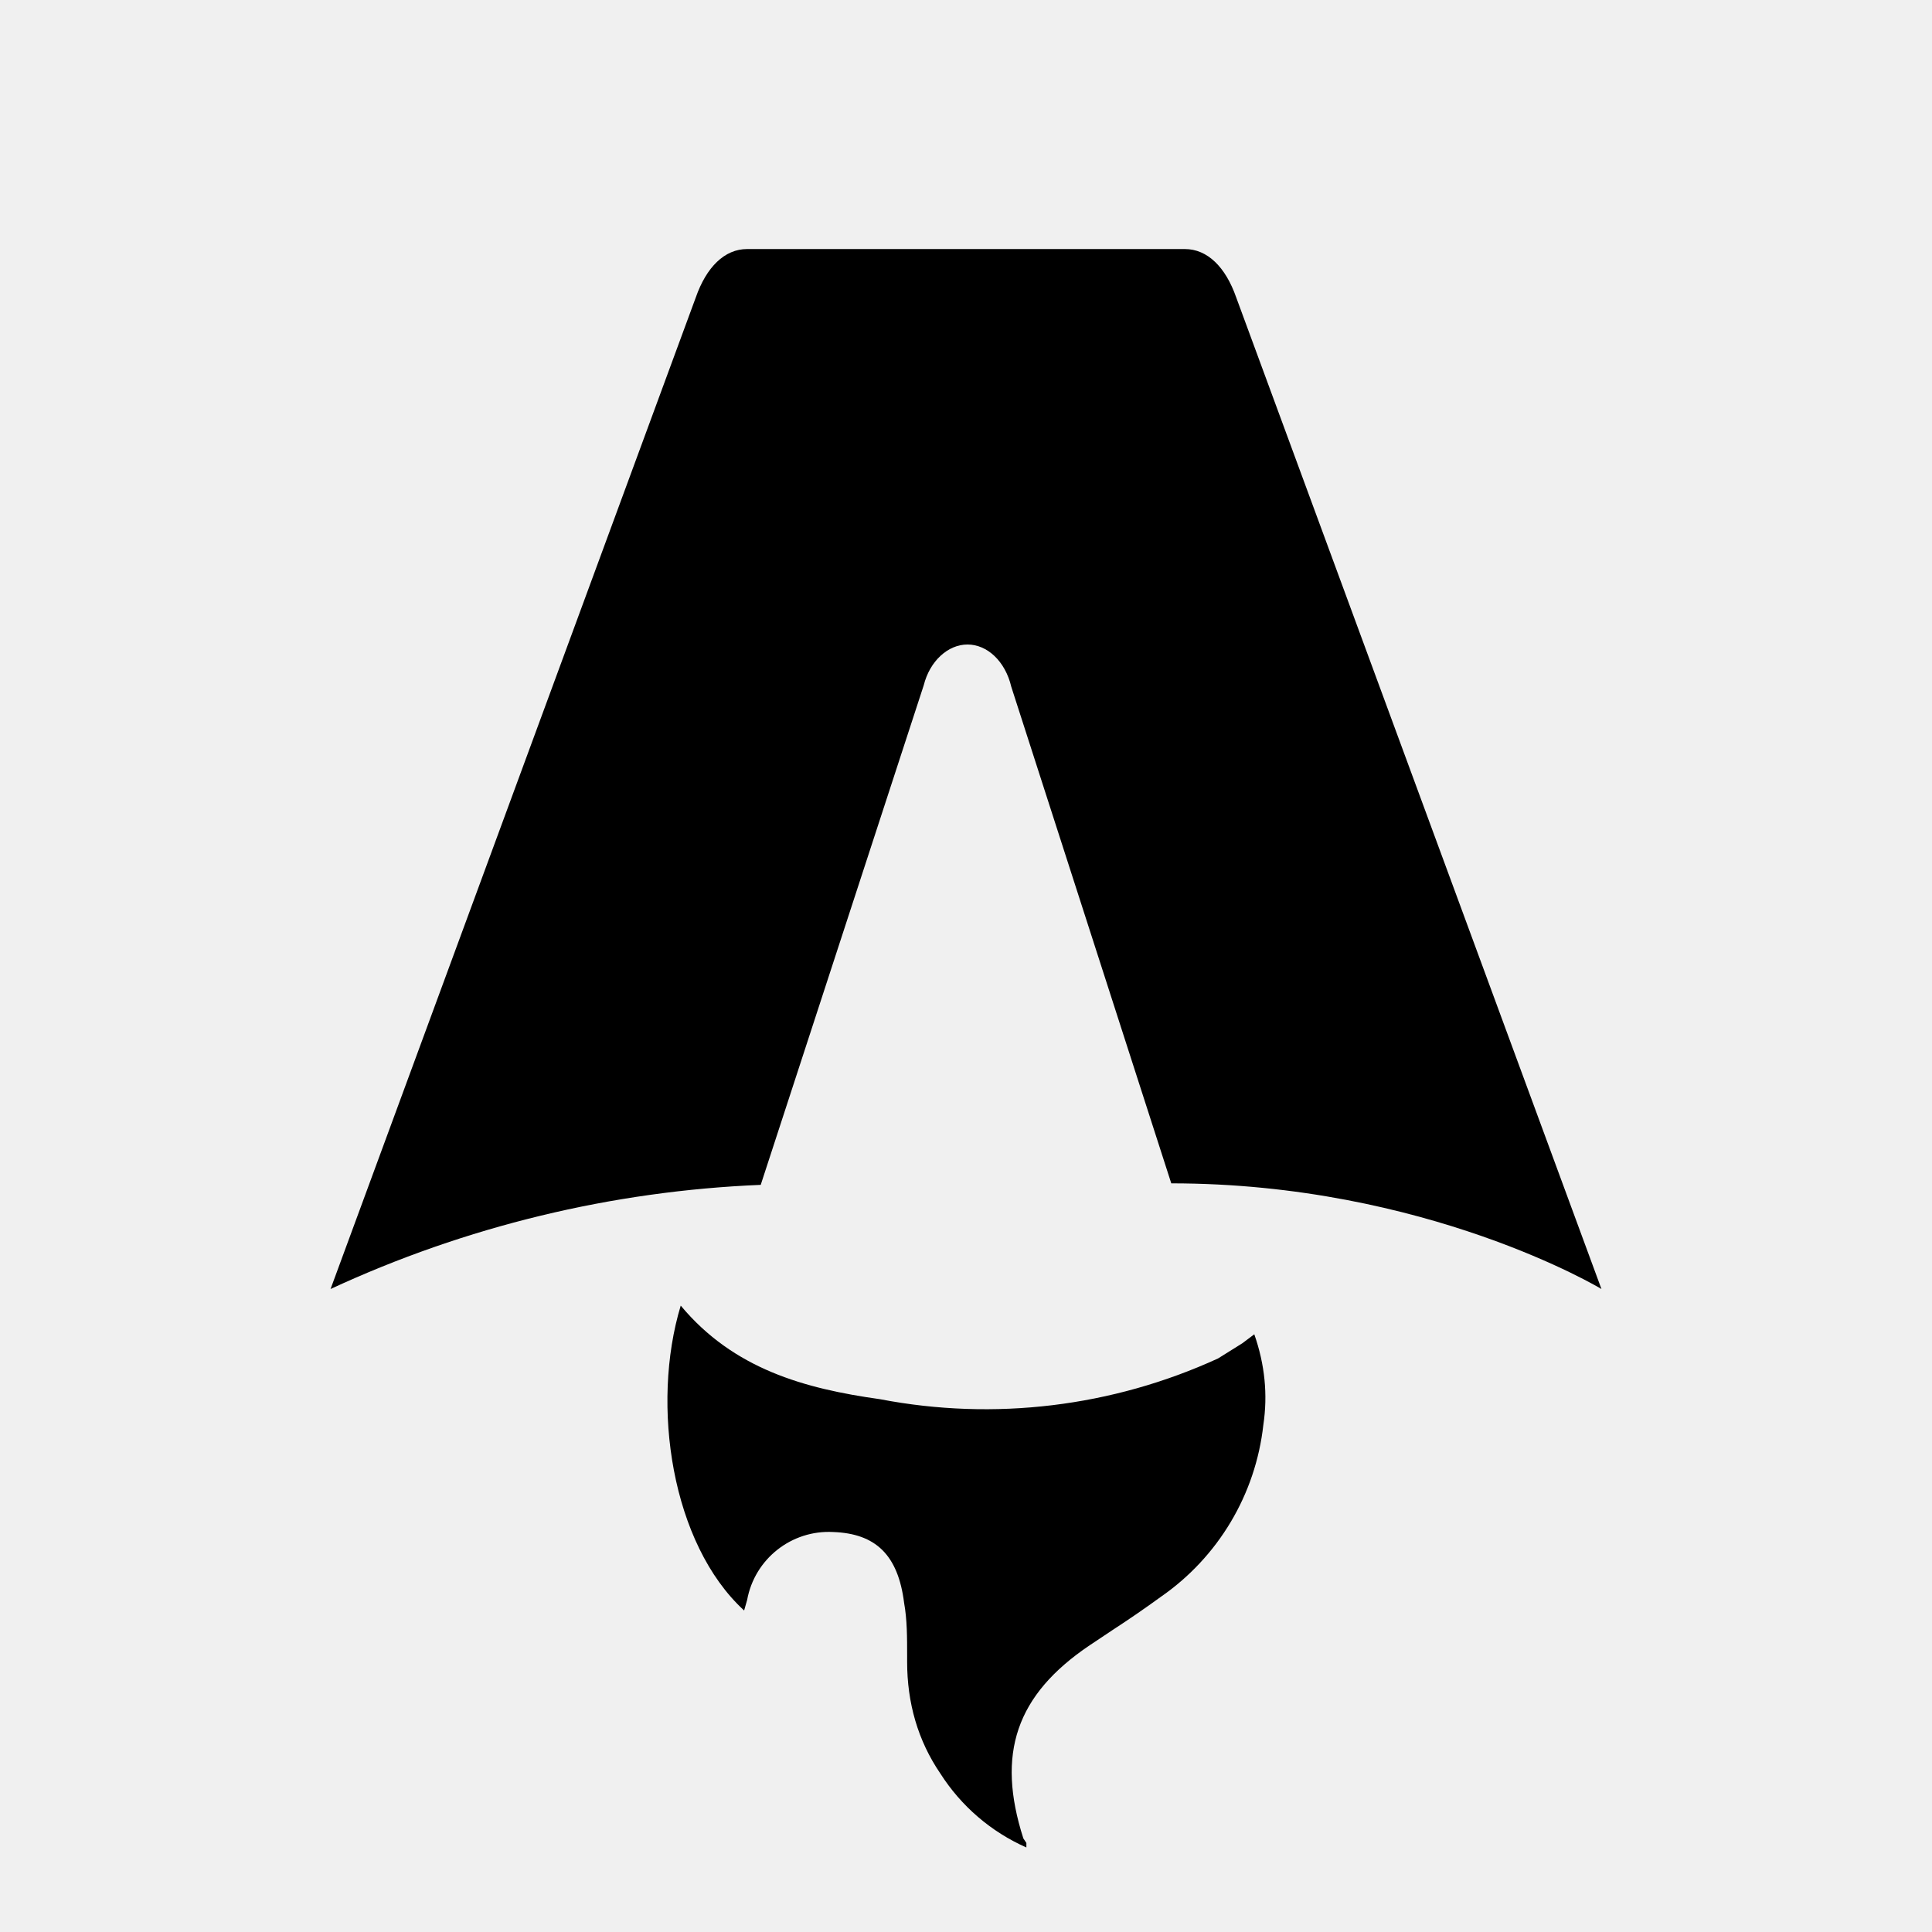
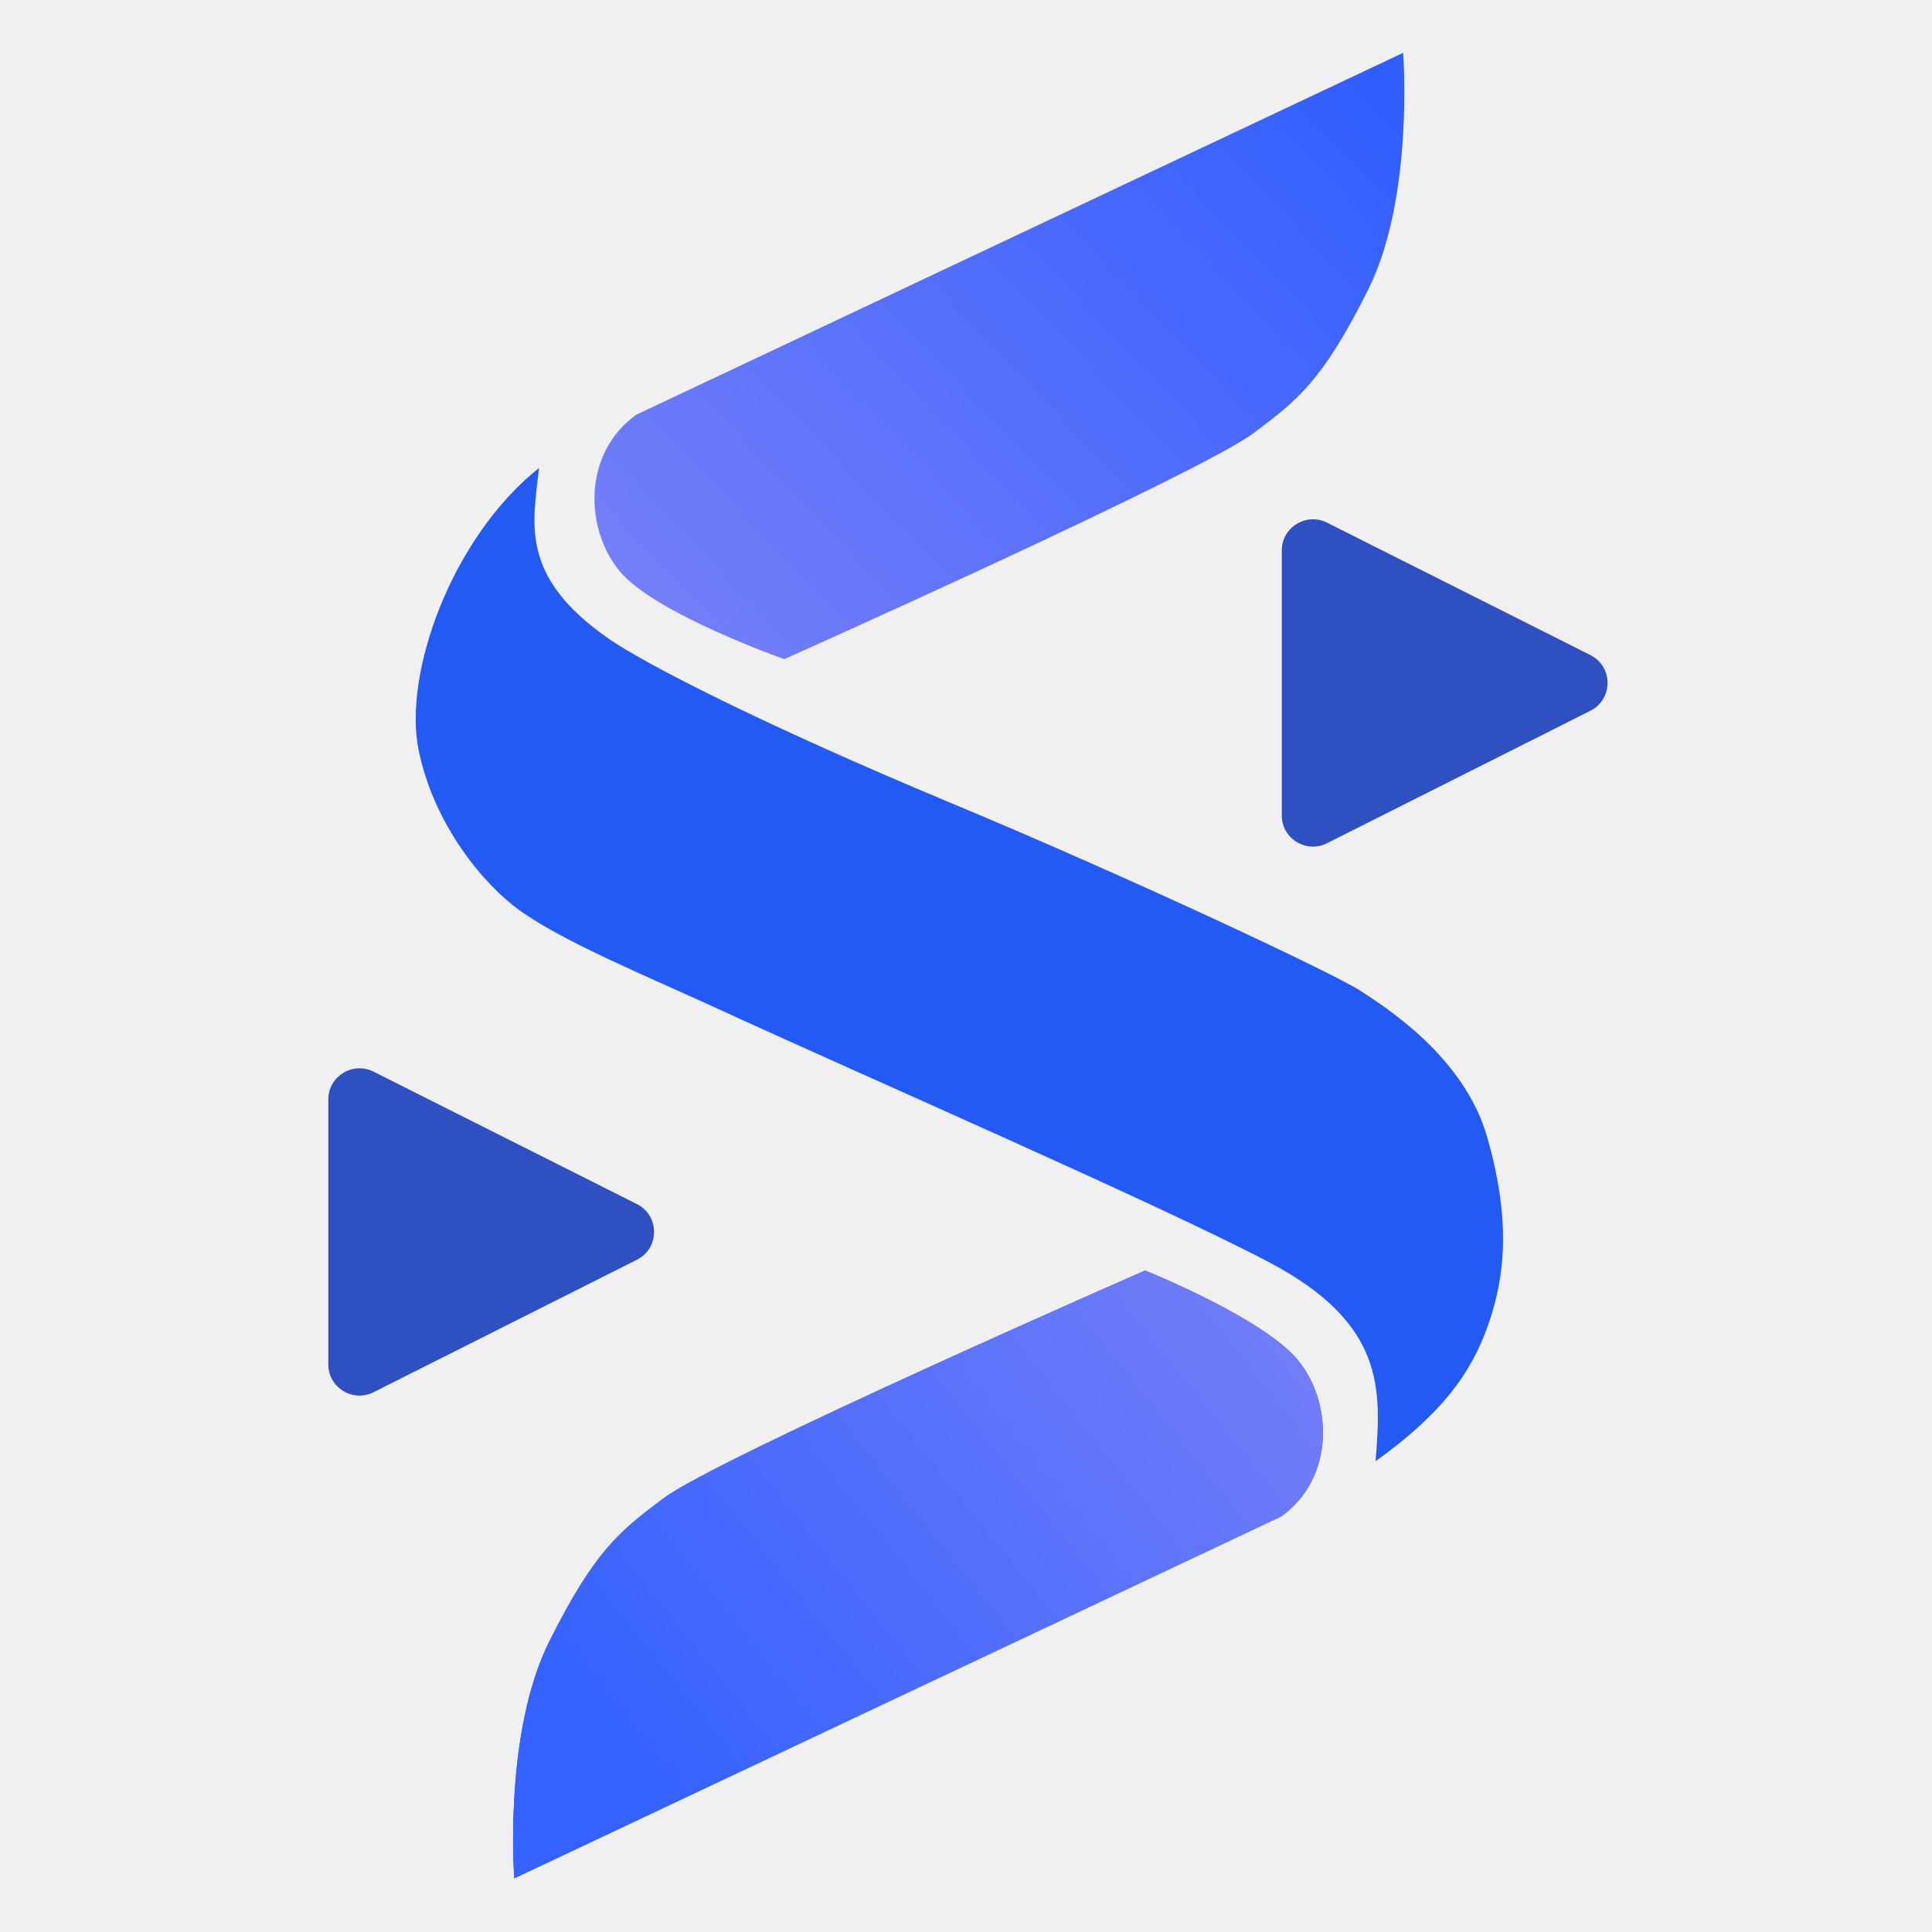
- <svg xmlns="http://www.w3.org/2000/svg" fill="none" viewBox="0 0 128 128">
-   <path d="M50.4 78.5a75.1 75.1 0 0 0-28.5 6.9l24.2-65.7c.7-2 1.9-3.2 3.4-3.2h29c1.5 0 2.7 1.2 3.4 3.2l24.2 65.7s-11.6-7-28.5-7L67 45.5c-.4-1.7-1.6-2.8-2.9-2.8-1.3 0-2.5 1.1-2.9 2.7L50.4 78.5Zm-1.1 28.2Zm-4.2-20.2c-2 6.6-.6 15.8 4.2 20.2a17.5 17.5 0 0 1 .2-.7 5.5 5.5 0 0 1 5.7-4.5c2.8.1 4.3 1.5 4.7 4.7.2 1.1.2 2.3.2 3.5v.4c0 2.7.7 5.2 2.2 7.4a13 13 0 0 0 5.7 4.9v-.3l-.2-.3c-1.8-5.6-.5-9.5 4.4-12.8l1.5-1a73 73 0 0 0 3.2-2.2 16 16 0 0 0 6.8-11.4c.3-2 .1-4-.6-6l-.8.6-1.6 1a37 37 0 0 1-22.4 2.7c-5-.7-9.7-2-13.2-6.2Z" />
-   <style>
-         path { fill: #000; }
-         @media (prefers-color-scheme: dark) {
-             path { fill: #FFF; }
-         }
-     </style>
+ <svg xmlns="http://www.w3.org/2000/svg" width="512" height="512" viewBox="0 0 512 512" fill="none">
+   <g clip-path="url(#clip0_377_969)">
+     <path d="M168.563 109.931L371.846 14C371.846 14 374.821 52.218 362.604 76.706C350.386 101.193 343.667 106.133 332.379 114.659C318.144 125.415 207.844 174.682 207.844 174.682C207.844 174.682 173.503 162.598 164.234 151.39C154.965 140.182 154.354 120.21 168.563 109.931Z" fill="url(#paint0_linear_377_969)" />
+     <path d="M339.604 401.842L136.294 497.774C136.294 497.774 133.319 459.555 145.536 435.068C157.754 410.58 164.473 405.64 175.761 397.115C189.996 386.358 303.457 336.693 303.457 336.693C303.457 336.693 334.637 349.176 343.906 360.384C353.175 371.591 353.786 391.564 339.577 401.842H339.604Z" fill="#3D68FE" />
+     <path d="M339.604 401.842L136.294 497.774C136.294 497.774 133.319 459.555 145.536 435.068C157.754 410.58 164.473 405.64 175.761 397.115C189.996 386.358 303.457 336.693 303.457 336.693C303.457 336.693 334.637 349.176 343.906 360.384C353.175 371.591 353.786 391.564 339.577 401.842H339.604Z" fill="url(#paint1_linear_377_969)" />
+     <path d="M142.854 123.901C141.313 138.589 137.383 152.718 161.472 169.37C170.767 175.798 201.231 191.6 251.746 212.688C302.261 233.776 353.972 258.29 360.346 262.46C366.72 266.63 387.967 279.803 394.129 301.369C400.291 322.935 399.043 337.808 394.395 351.061C389.747 364.314 381.779 374.831 364.542 387.235C366.109 367.873 366.933 350.689 336.39 334.541C307.892 319.482 228.029 284.717 191.536 267.931C171.113 258.529 149.52 249.765 137.542 241.133C128.167 234.361 114.887 218.505 110.903 198.585C106.919 178.666 119.378 142.801 142.907 123.954L142.854 123.901Z" fill="#225AF3" />
+     <path d="M421.458 188.36L351.661 223.471C346.164 226.233 339.683 222.25 339.683 216.088V145.892C339.683 139.731 346.19 135.747 351.688 138.509L421.458 173.593C427.541 176.648 427.541 185.306 421.458 188.36Z" fill="#2F50C1" />
+     <path d="M168.775 333.851L98.978 368.962C93.48 371.724 87 367.714 87 361.579V291.383C87 285.221 93.507 281.237 99.005 284L168.775 319.084C174.857 322.138 174.857 330.797 168.775 333.851Z" fill="#2F50C1" />
+   </g>
+   <defs>
+     <linearGradient id="paint0_linear_377_969" x1="355.247" y1="3.376" x2="175.973" y2="173.354" gradientUnits="userSpaceOnUse">
+       <stop stop-color="#2F5DFF" />
+       <stop offset="1" stop-color="#767FF8" />
+     </linearGradient>
+     <linearGradient id="paint1_linear_377_969" x1="169.333" y1="474.8" x2="343.639" y2="335.796" gradientUnits="userSpaceOnUse">
+       <stop stop-color="#3461FF" />
+       <stop offset="1" stop-color="#767FF8" />
+     </linearGradient>
+     <clipPath id="clip0_377_969">
+       <rect width="339" height="483.773" fill="white" transform="translate(87 14)" />
+     </clipPath>
+   </defs>
</svg>
